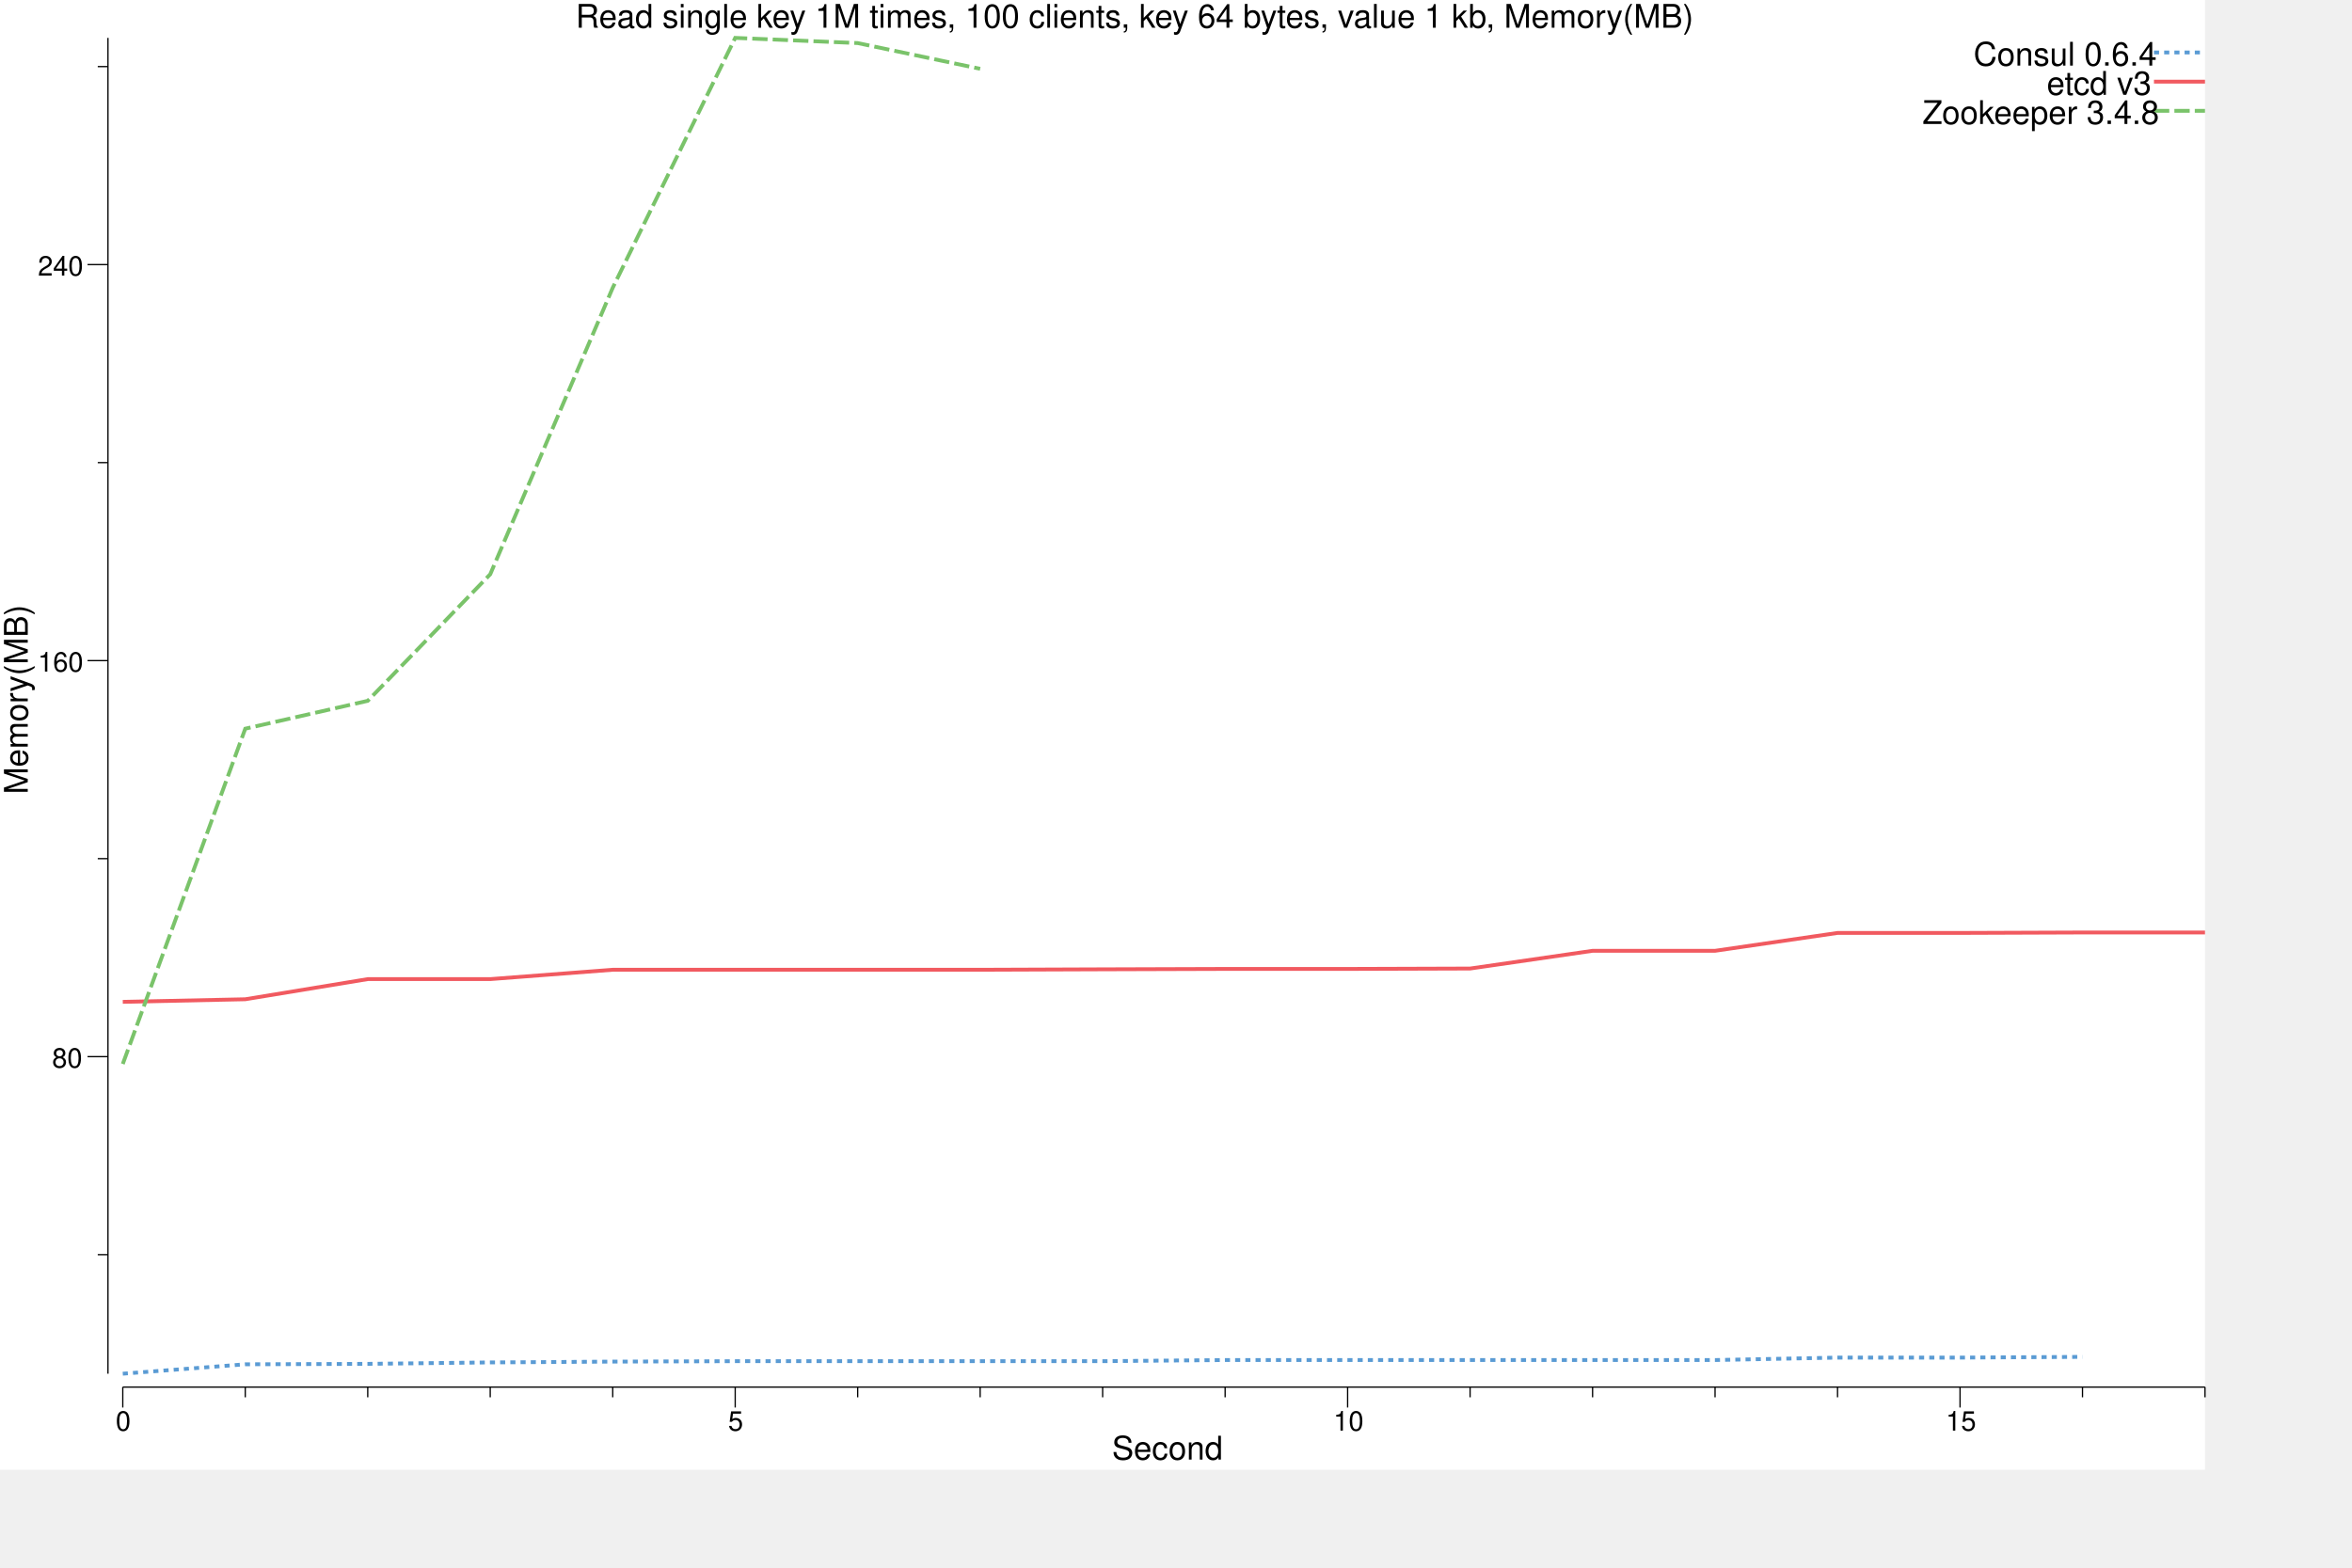
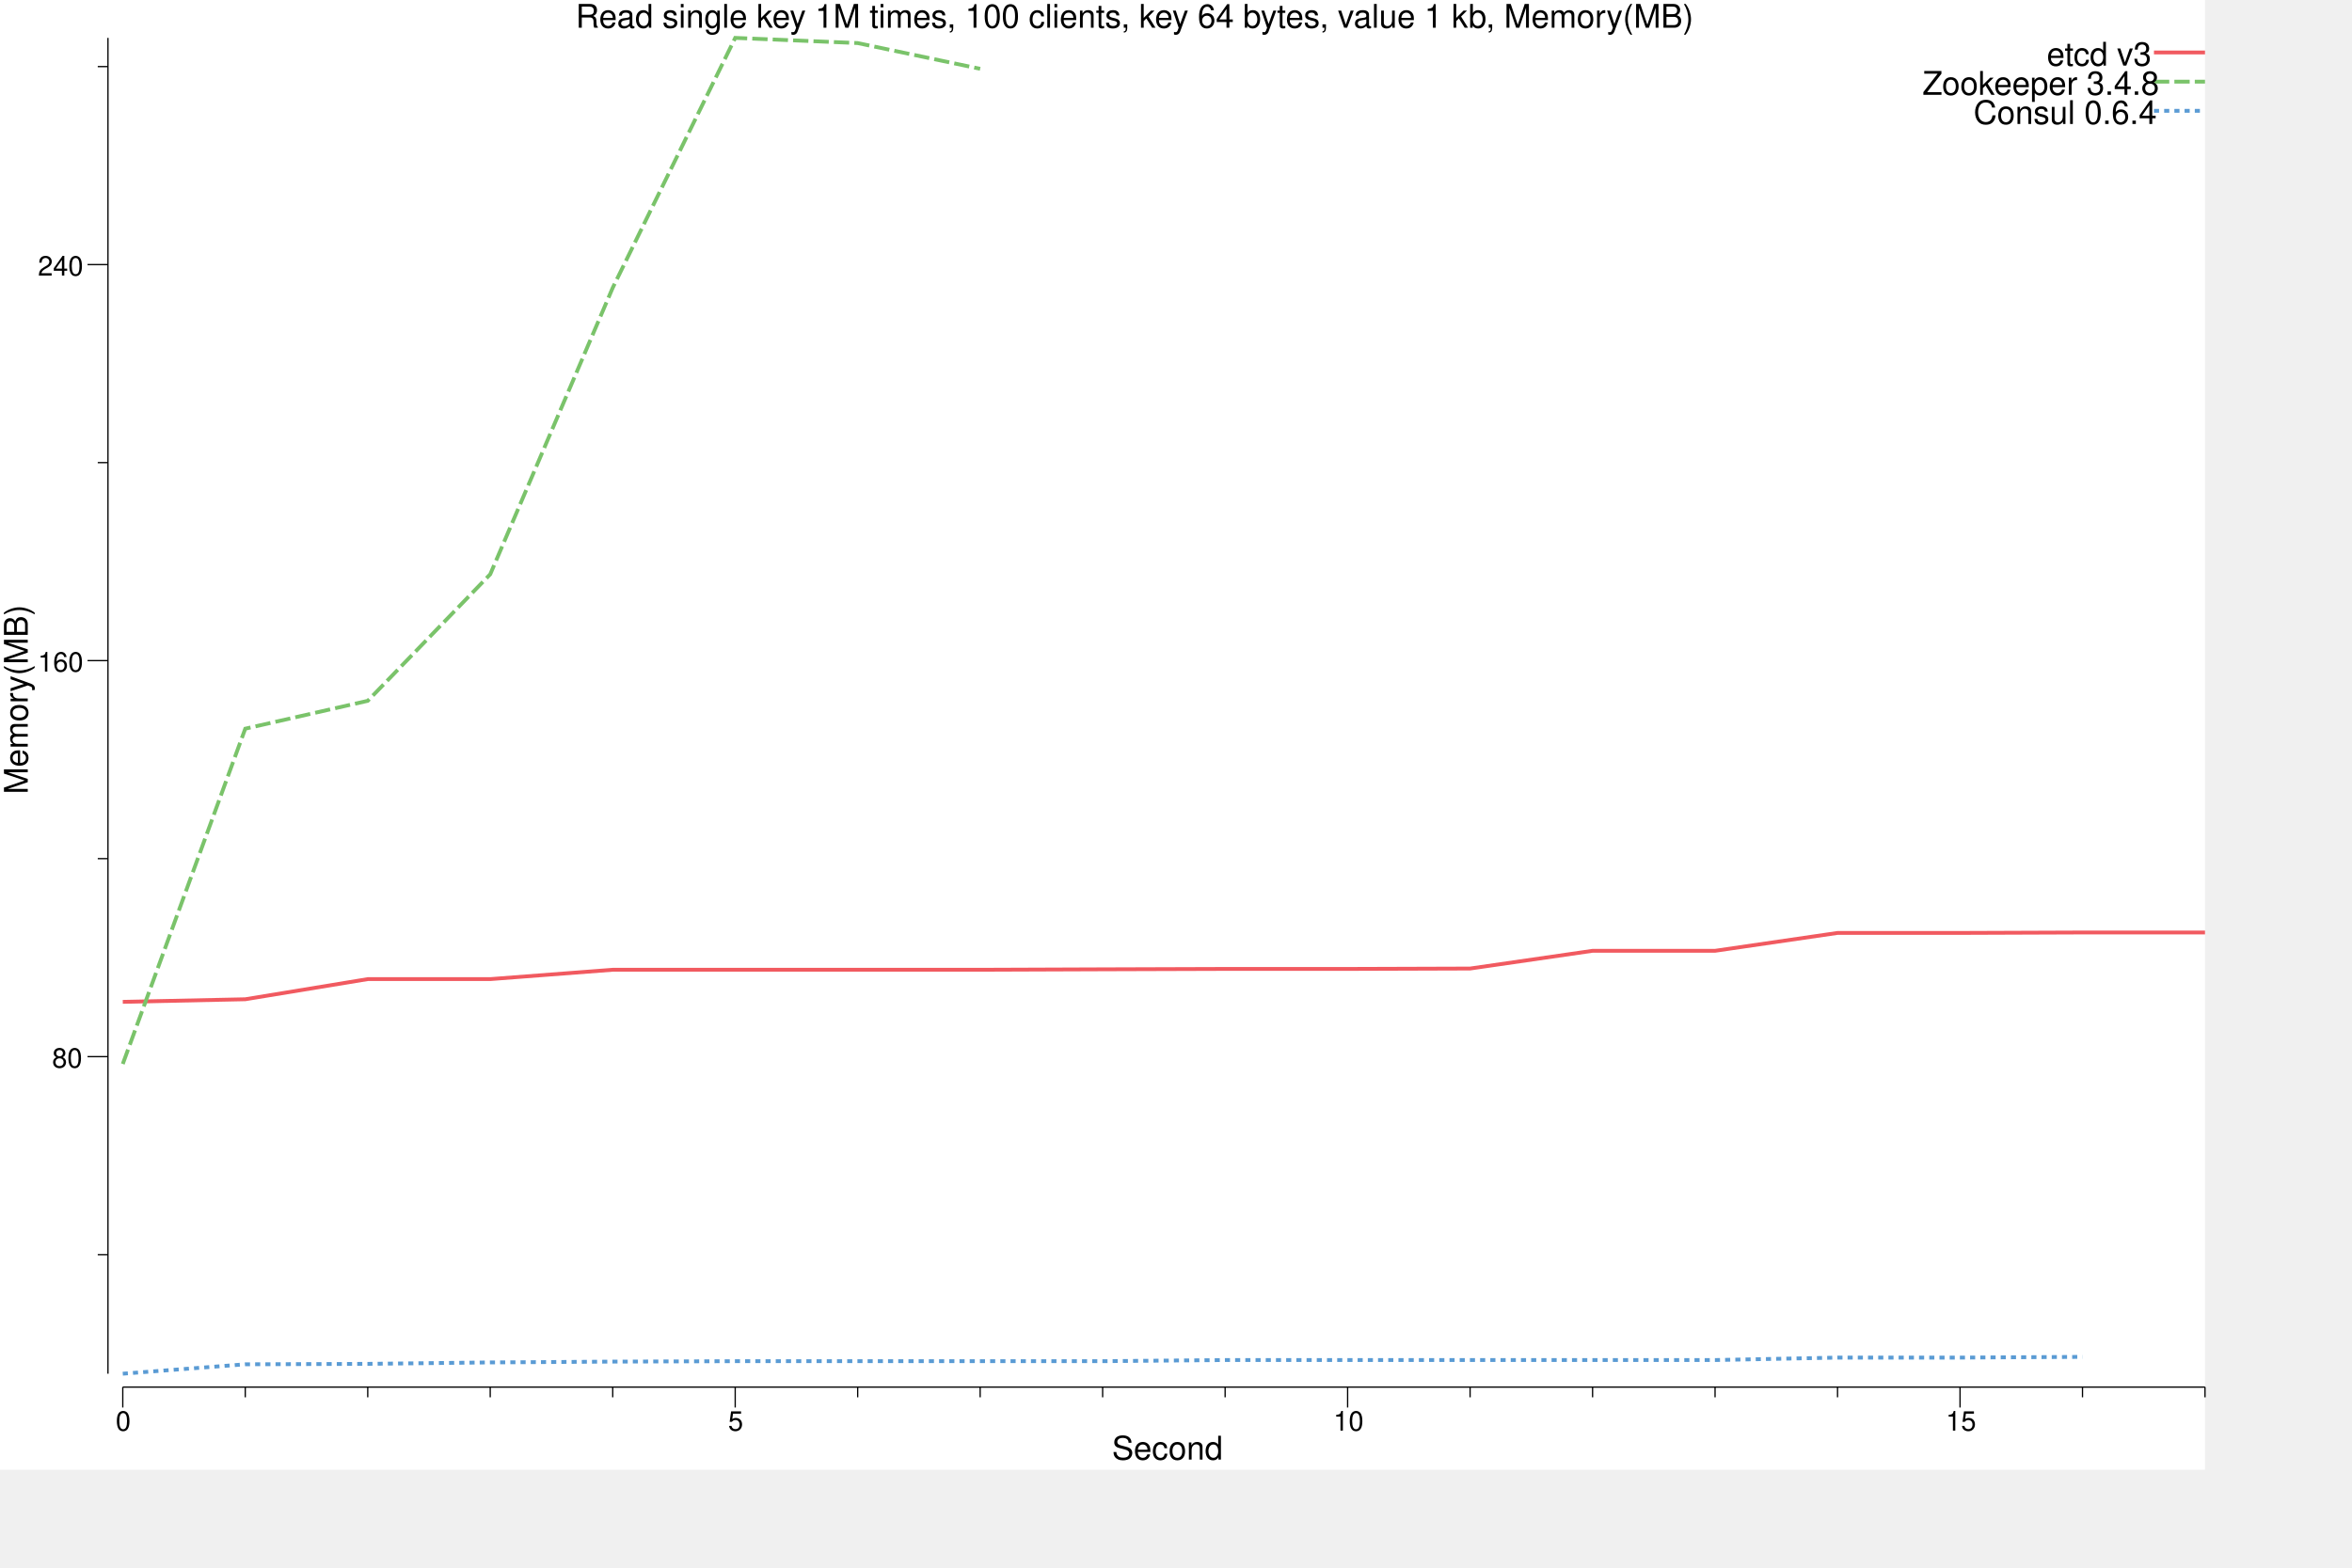
<svg xmlns="http://www.w3.org/2000/svg" width="12in" height="8in">
  <g transform="scale(1, -1) translate(0, -720)">
    <path d="M0,0L1080,0L1080,720L0,720Z" style="fill:#FFFFFF" />
    <text x="281.99" y="-706.41" transform="scale(1, -1)" style="font-family:Helvetica;font-weight:normal;font-style:normal;font-size:12pt">Read single key 1M times, 100 clients, key 64 bytes, value 1 kb, Memory(MB)</text>
    <text x="544.64" y="-4.965" transform="scale(1, -1)" style="font-family:Helvetica;font-weight:normal;font-style:normal;font-size:12pt">Second</text>
    <text x="56.662" y="-19.142" transform="scale(1, -1)" style="font-family:Helvetica;font-weight:normal;font-style:normal;font-size:10pt">0</text>
    <text x="356.62" y="-19.142" transform="scale(1, -1)" style="font-family:Helvetica;font-weight:normal;font-style:normal;font-size:10pt">5</text>
    <text x="653.11" y="-19.142" transform="scale(1, -1)" style="font-family:Helvetica;font-weight:normal;font-style:normal;font-size:10pt">10</text>
    <text x="953.07" y="-19.142" transform="scale(1, -1)" style="font-family:Helvetica;font-weight:normal;font-style:normal;font-size:10pt">15</text>
    <path d="M60.137,30.467L60.137,40.467" style="fill:none;stroke:#000000;stroke-width:0.625" />
    <path d="M360.1,30.467L360.1,40.467" style="fill:none;stroke:#000000;stroke-width:0.625" />
    <path d="M660.06,30.467L660.06,40.467" style="fill:none;stroke:#000000;stroke-width:0.625" />
    <path d="M960.02,30.467L960.02,40.467" style="fill:none;stroke:#000000;stroke-width:0.625" />
    <path d="M120.13,35.468L120.13,40.467" style="fill:none;stroke:#000000;stroke-width:0.625" />
    <path d="M180.12,35.468L180.12,40.467" style="fill:none;stroke:#000000;stroke-width:0.625" />
    <path d="M240.11,35.468L240.11,40.467" style="fill:none;stroke:#000000;stroke-width:0.625" />
    <path d="M300.11,35.468L300.11,40.467" style="fill:none;stroke:#000000;stroke-width:0.625" />
    <path d="M420.09,35.468L420.09,40.467" style="fill:none;stroke:#000000;stroke-width:0.625" />
    <path d="M480.08,35.468L480.08,40.467" style="fill:none;stroke:#000000;stroke-width:0.625" />
    <path d="M540.07,35.468L540.07,40.467" style="fill:none;stroke:#000000;stroke-width:0.625" />
    <path d="M600.06,35.468L600.06,40.467" style="fill:none;stroke:#000000;stroke-width:0.625" />
    <path d="M720.05,35.468L720.05,40.467" style="fill:none;stroke:#000000;stroke-width:0.625" />
    <path d="M780.04,35.468L780.04,40.467" style="fill:none;stroke:#000000;stroke-width:0.625" />
    <path d="M840.03,35.468L840.03,40.467" style="fill:none;stroke:#000000;stroke-width:0.625" />
    <path d="M900.02,35.468L900.02,40.467" style="fill:none;stroke:#000000;stroke-width:0.625" />
    <path d="M1020,35.468L1020,40.467" style="fill:none;stroke:#000000;stroke-width:0.625" />
    <path d="M1080,35.468L1080,40.467" style="fill:none;stroke:#000000;stroke-width:0.625" />
    <path d="M60.137,40.467L1080,40.467" style="fill:none;stroke:#000000;stroke-width:0.625" />
    <g transform="rotate(90)">
      <text x="330.91" y="13.59" transform="scale(1, -1)" style="font-family:Helvetica;font-weight:normal;font-style:normal;font-size:12pt">Memory(MB)</text>
    </g>
    <text x="25.505" y="-196.99" transform="scale(1, -1)" style="font-family:Helvetica;font-weight:normal;font-style:normal;font-size:10pt">80</text>
    <text x="18.555" y="-391" transform="scale(1, -1)" style="font-family:Helvetica;font-weight:normal;font-style:normal;font-size:10pt">160</text>
    <text x="18.555" y="-585.01" transform="scale(1, -1)" style="font-family:Helvetica;font-weight:normal;font-style:normal;font-size:10pt">240</text>
    <path d="M42.88,202.36L52.88,202.36" style="fill:none;stroke:#000000;stroke-width:0.625" />
    <path d="M42.88,396.37L52.88,396.37" style="fill:none;stroke:#000000;stroke-width:0.625" />
    <path d="M42.88,590.38L52.88,590.38" style="fill:none;stroke:#000000;stroke-width:0.625" />
    <path d="M47.88,105.35L52.88,105.35" style="fill:none;stroke:#000000;stroke-width:0.625" />
    <path d="M47.88,299.36L52.88,299.36" style="fill:none;stroke:#000000;stroke-width:0.625" />
    <path d="M47.88,493.37L52.88,493.37" style="fill:none;stroke:#000000;stroke-width:0.625" />
    <path d="M47.88,687.38L52.88,687.38" style="fill:none;stroke:#000000;stroke-width:0.625" />
    <path d="M52.88,47.03L52.88,701.44" style="fill:none;stroke:#000000;stroke-width:0.625" />
    <path d="M60.137,229.2L120.13,230.47L180.12,240.34L240.11,240.34L300.11,244.92L360.1,244.92L420.09,244.92L480.08,244.92L540.07,245.14L600.06,245.33L660.06,245.33L720.05,245.52L780.04,254.21L840.03,254.21L900.02,262.96L960.02,262.96L1020,263.18L1080,263.18" style="fill:none;stroke:#F15A60;stroke-width:1.875" />
    <path d="M60.137,198.77L120.13,363.02L180.12,376.67L240.11,438.66L300.11,579.03L360.1,701.44L420.09,698.9L480.08,686.29" style="fill:none;stroke:#7AC36A;stroke-width:1.875;stroke-dasharray:7.5,2.5" />
    <path d="M60.137,47.03L120.13,51.638L180.12,51.856L240.11,52.559L300.11,52.947L360.1,53.166L420.09,53.166L480.08,53.166L540.07,53.166L600.06,53.723L660.06,53.723L720.05,53.723L780.04,53.723L840.03,53.723L900.02,54.912L960.02,54.912L1020,55.275" style="fill:none;stroke:#5A9BD4;stroke-width:1.875;stroke-dasharray:2.5,2.5" />
-     <path d="M1055,694.3L1080,694.3" style="fill:none;stroke:#5A9BD4;stroke-width:1.875;stroke-dasharray:2.5,2.5" />
-     <text x="966.62" y="-687.85" transform="scale(1, -1)" style="font-family:Helvetica;font-weight:normal;font-style:normal;font-size:12pt">Consul 0.6.4</text>
-     <path d="M1055,680L1080,680" style="fill:none;stroke:#F15A60;stroke-width:1.875" />
-     <text x="1002.5" y="-673.56" transform="scale(1, -1)" style="font-family:Helvetica;font-weight:normal;font-style:normal;font-size:12pt">etcd v3</text>
-     <path d="M1055,665.71L1080,665.71" style="fill:none;stroke:#7AC36A;stroke-width:1.875;stroke-dasharray:7.5,2.5" />
-     <text x="941.6" y="-659.26" transform="scale(1, -1)" style="font-family:Helvetica;font-weight:normal;font-style:normal;font-size:12pt">Zookeeper 3.4.8</text>
+     <path d="M1055,694.3L1080,694.3" style="fill:none;stroke:#F15A60;stroke-width:1.875" />
+     <text x="1002.5" y="-687.85" transform="scale(1, -1)" style="font-family:Helvetica;font-weight:normal;font-style:normal;font-size:12pt">etcd v3</text>
+     <path d="M1055,680L1080,680" style="fill:none;stroke:#7AC36A;stroke-width:1.875;stroke-dasharray:7.5,2.5" />
+     <text x="941.6" y="-673.56" transform="scale(1, -1)" style="font-family:Helvetica;font-weight:normal;font-style:normal;font-size:12pt">Zookeeper 3.4.8</text>
+     <path d="M1055,665.71L1080,665.71" style="fill:none;stroke:#5A9BD4;stroke-width:1.875;stroke-dasharray:2.5,2.5" />
+     <text x="966.62" y="-659.26" transform="scale(1, -1)" style="font-family:Helvetica;font-weight:normal;font-style:normal;font-size:12pt">Consul 0.6.4</text>
  </g>
</svg>
